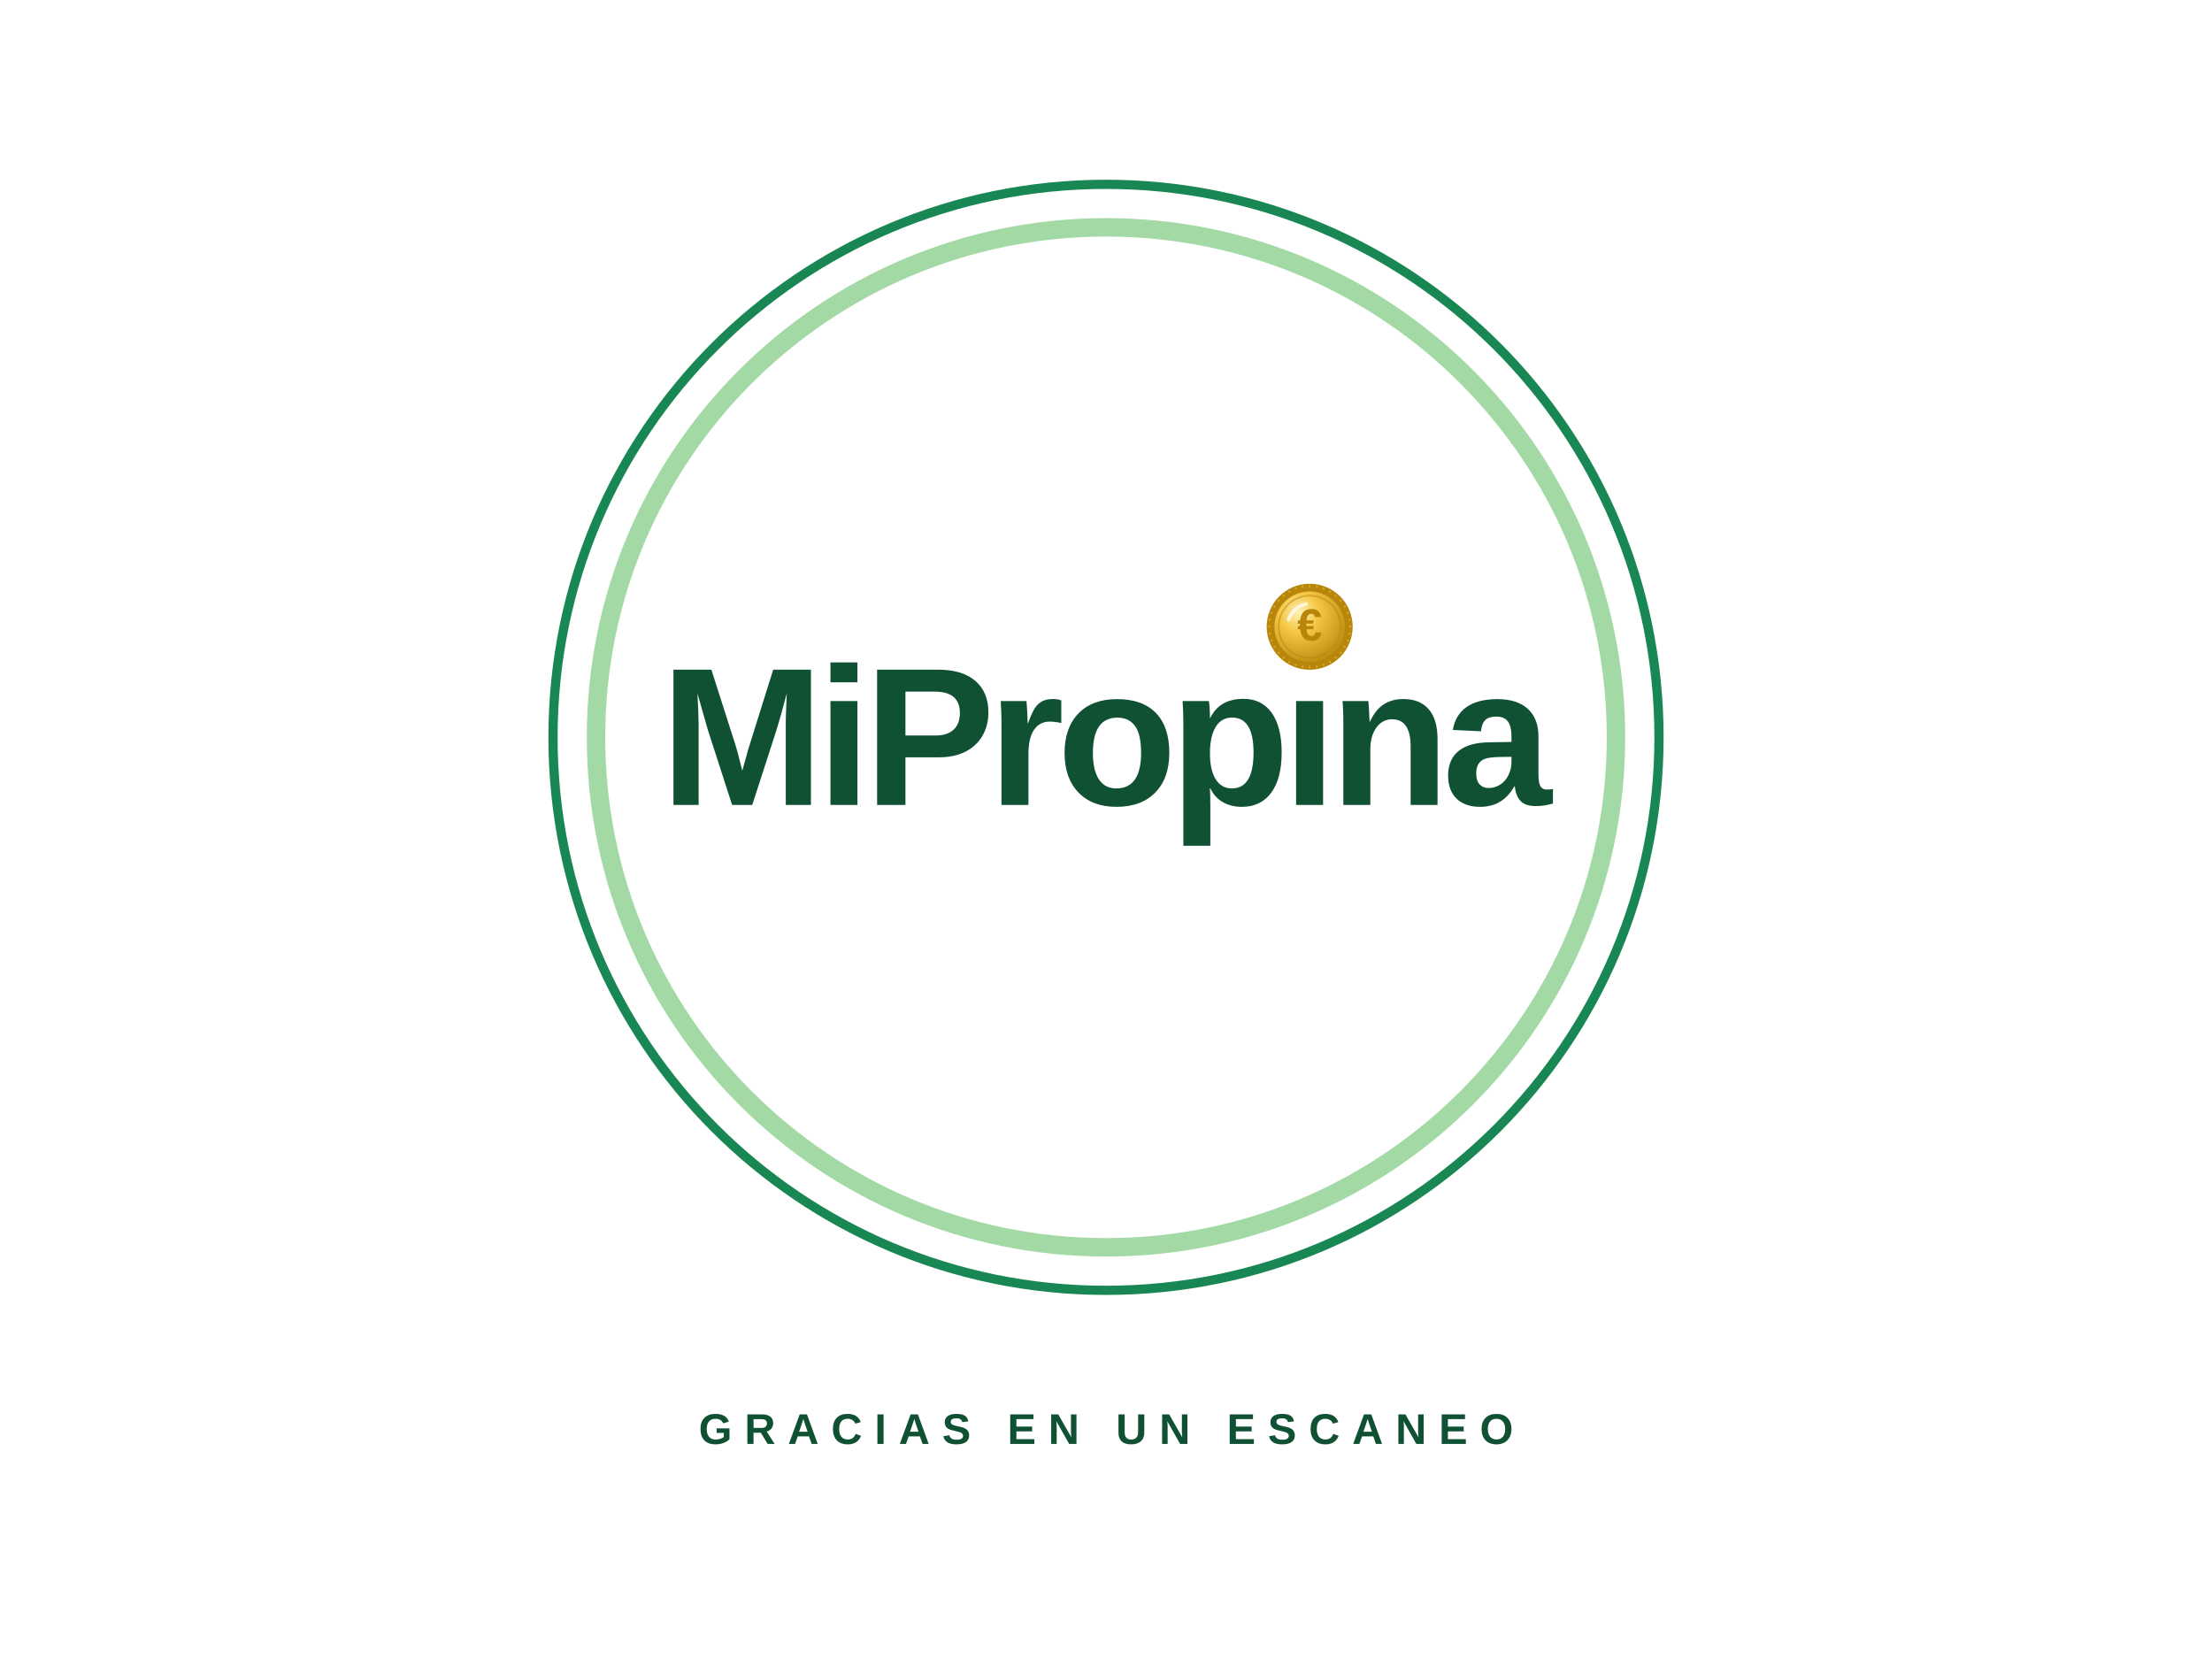
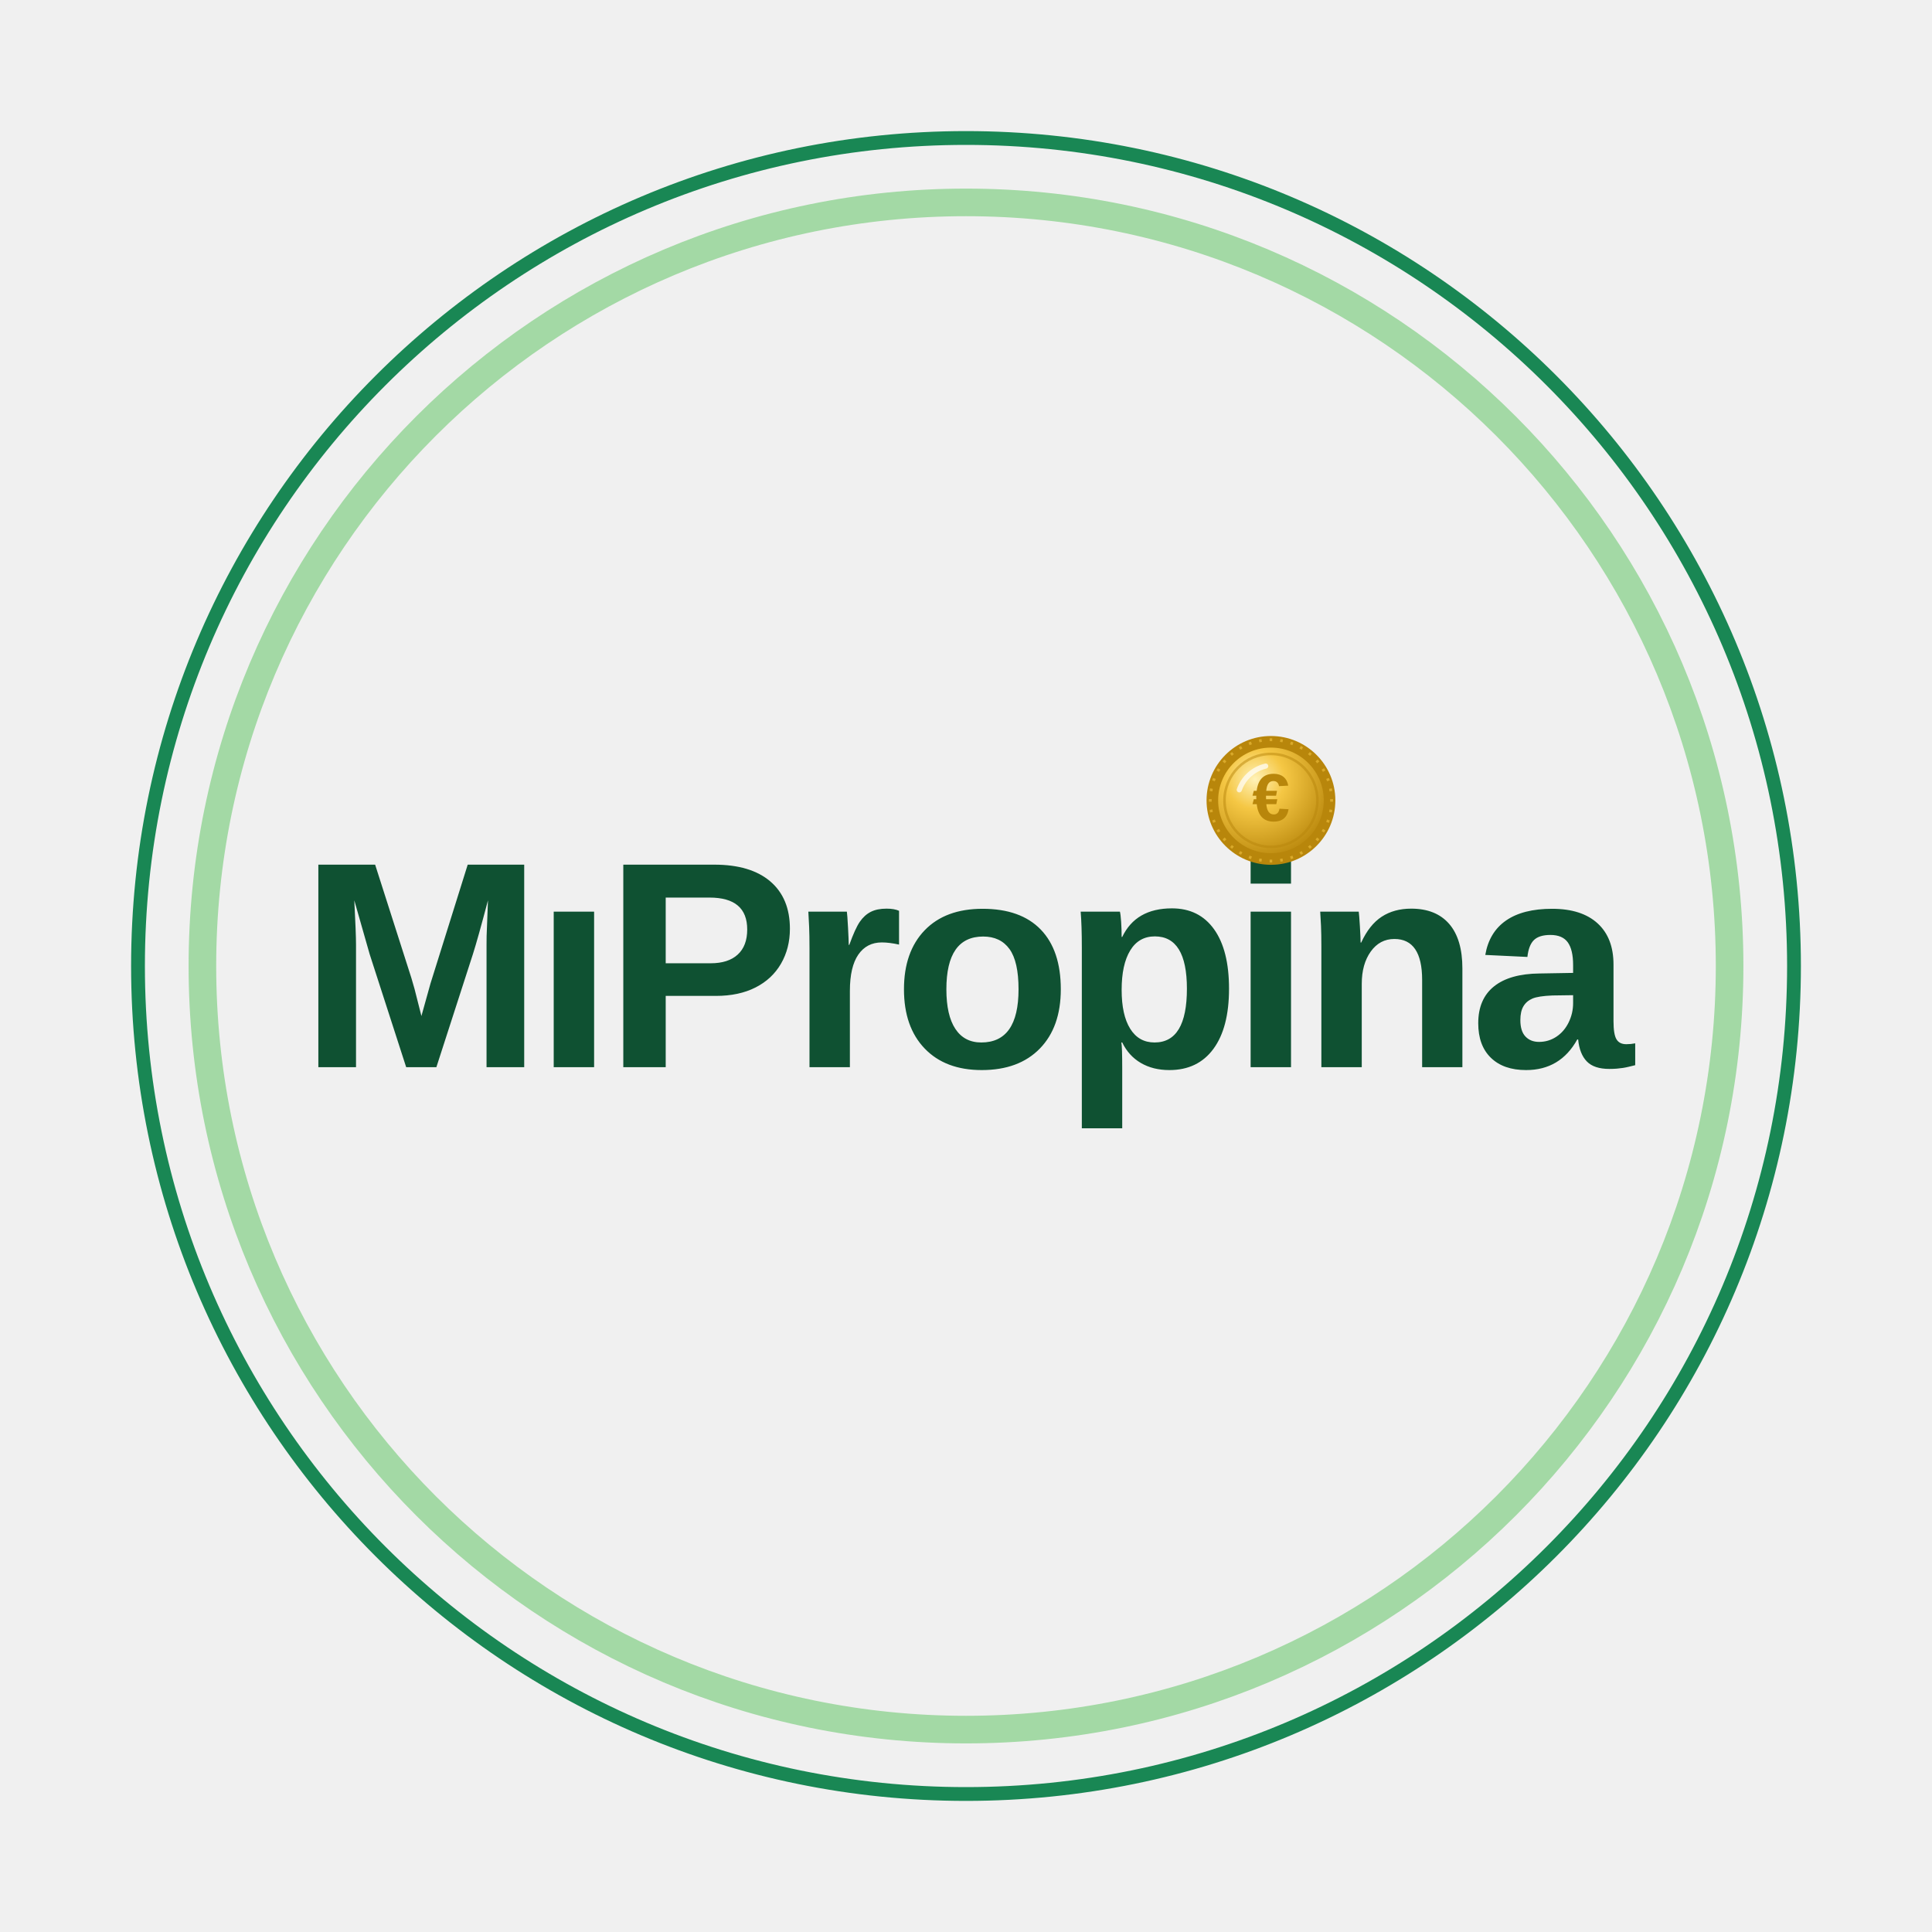
- <svg xmlns="http://www.w3.org/2000/svg" viewBox="0 0 720 540" width="720" height="540">
+ <svg xmlns="http://www.w3.org/2000/svg" viewBox="150 30 420 420" width="420" height="420">
  <defs>
    <radialGradient id="coin-verde" cx="35%" cy="30%" r="80%">
      <stop offset="0%" stop-color="#FFF2B8" />
      <stop offset="35%" stop-color="#F5C744" />
      <stop offset="100%" stop-color="#B8860B" />
    </radialGradient>
  </defs>
-   <rect width="720" height="540" fill="#FFFFFF" />
  <circle cx="360" cy="240" r="180" fill="none" stroke="#198754" stroke-width="3" />
  <circle cx="360" cy="240" r="166" fill="none" stroke="#A3D9A5" stroke-width="6" />
-   <text x="360" y="262" font-family="Inter Tight, Arial, sans-serif" font-size="64" font-weight="700" fill="#0F5132" text-anchor="middle" style="letter-spacing:-2.4px">MiPropina</text>
-   <rect x="415.29" y="210.00" width="22" height="14" fill="#FFFFFF" />
+   <text x="360" y="262" font-family="Inter Tight, Arial, sans-serif" font-size="64" font-weight="700" fill="#0F5132" text-anchor="middle" style="letter-spacing:-2.4px">MıPropina</text>
  <ellipse cx="426.294" cy="206.10" rx="13.30" ry="3.50" fill="rgba(0,0,0,0.18)" />
  <circle cx="426.294" cy="204" r="14" fill="#B8860B" />
  <line x1="439.79" y1="204.00" x2="439.17" y2="204.00" stroke="#F5C744" stroke-width="0.56" opacity="0.55" />
  <line x1="439.59" y1="206.34" x2="438.98" y2="206.24" stroke="#F5C744" stroke-width="0.56" opacity="0.55" />
  <line x1="438.98" y1="208.62" x2="438.40" y2="208.41" stroke="#F5C744" stroke-width="0.56" opacity="0.55" />
  <line x1="437.99" y1="210.75" x2="437.45" y2="210.44" stroke="#F5C744" stroke-width="0.56" opacity="0.55" />
  <line x1="436.64" y1="212.68" x2="436.16" y2="212.28" stroke="#F5C744" stroke-width="0.56" opacity="0.55" />
  <line x1="434.97" y1="214.34" x2="434.57" y2="213.87" stroke="#F5C744" stroke-width="0.56" opacity="0.55" />
  <line x1="433.04" y1="215.69" x2="432.73" y2="215.15" stroke="#F5C744" stroke-width="0.56" opacity="0.55" />
  <line x1="430.91" y1="216.69" x2="430.70" y2="216.10" stroke="#F5C744" stroke-width="0.56" opacity="0.55" />
  <line x1="428.64" y1="217.29" x2="428.53" y2="216.68" stroke="#F5C744" stroke-width="0.56" opacity="0.55" />
  <line x1="426.29" y1="217.50" x2="426.29" y2="216.88" stroke="#F5C744" stroke-width="0.56" opacity="0.55" />
  <line x1="423.95" y1="217.29" x2="424.06" y2="216.68" stroke="#F5C744" stroke-width="0.56" opacity="0.55" />
  <line x1="421.68" y1="216.69" x2="421.89" y2="216.10" stroke="#F5C744" stroke-width="0.56" opacity="0.55" />
  <line x1="419.54" y1="215.69" x2="419.85" y2="215.15" stroke="#F5C744" stroke-width="0.56" opacity="0.55" />
  <line x1="417.62" y1="214.34" x2="418.01" y2="213.87" stroke="#F5C744" stroke-width="0.56" opacity="0.55" />
  <line x1="415.95" y1="212.68" x2="416.43" y2="212.28" stroke="#F5C744" stroke-width="0.56" opacity="0.55" />
  <line x1="414.60" y1="210.75" x2="415.14" y2="210.44" stroke="#F5C744" stroke-width="0.56" opacity="0.55" />
  <line x1="413.61" y1="208.62" x2="414.19" y2="208.41" stroke="#F5C744" stroke-width="0.56" opacity="0.55" />
  <line x1="413.00" y1="206.34" x2="413.61" y2="206.24" stroke="#F5C744" stroke-width="0.56" opacity="0.55" />
  <line x1="412.79" y1="204.00" x2="413.41" y2="204.00" stroke="#F5C744" stroke-width="0.56" opacity="0.55" />
  <line x1="413.00" y1="201.66" x2="413.61" y2="201.76" stroke="#F5C744" stroke-width="0.56" opacity="0.55" />
  <line x1="413.61" y1="199.38" x2="414.19" y2="199.59" stroke="#F5C744" stroke-width="0.56" opacity="0.55" />
  <line x1="414.60" y1="197.25" x2="415.14" y2="197.56" stroke="#F5C744" stroke-width="0.56" opacity="0.55" />
  <line x1="415.95" y1="195.32" x2="416.43" y2="195.72" stroke="#F5C744" stroke-width="0.56" opacity="0.55" />
  <line x1="417.62" y1="193.66" x2="418.01" y2="194.13" stroke="#F5C744" stroke-width="0.56" opacity="0.55" />
  <line x1="419.54" y1="192.31" x2="419.85" y2="192.85" stroke="#F5C744" stroke-width="0.56" opacity="0.55" />
  <line x1="421.68" y1="191.31" x2="421.89" y2="191.90" stroke="#F5C744" stroke-width="0.56" opacity="0.55" />
  <line x1="423.95" y1="190.71" x2="424.06" y2="191.32" stroke="#F5C744" stroke-width="0.56" opacity="0.55" />
  <line x1="426.29" y1="190.50" x2="426.29" y2="191.12" stroke="#F5C744" stroke-width="0.56" opacity="0.55" />
  <line x1="428.64" y1="190.71" x2="428.53" y2="191.32" stroke="#F5C744" stroke-width="0.56" opacity="0.55" />
  <line x1="430.91" y1="191.31" x2="430.70" y2="191.90" stroke="#F5C744" stroke-width="0.56" opacity="0.55" />
  <line x1="433.04" y1="192.31" x2="432.73" y2="192.85" stroke="#F5C744" stroke-width="0.56" opacity="0.55" />
  <line x1="434.97" y1="193.66" x2="434.57" y2="194.13" stroke="#F5C744" stroke-width="0.56" opacity="0.55" />
  <line x1="436.64" y1="195.32" x2="436.16" y2="195.72" stroke="#F5C744" stroke-width="0.56" opacity="0.55" />
  <line x1="437.99" y1="197.25" x2="437.45" y2="197.56" stroke="#F5C744" stroke-width="0.56" opacity="0.55" />
  <line x1="438.98" y1="199.38" x2="438.40" y2="199.59" stroke="#F5C744" stroke-width="0.56" opacity="0.55" />
  <line x1="439.59" y1="201.66" x2="438.98" y2="201.76" stroke="#F5C744" stroke-width="0.56" opacity="0.55" />
  <circle cx="426.294" cy="204" r="11.48" fill="url(#coin-verde)" />
  <circle cx="426.294" cy="204" r="10.10" fill="none" stroke="#B8860B" stroke-width="0.56" opacity="0.5" />
  <path d="M 419.41 201.70 A 8.04 8.04 0 0 1 425.15 196.54" stroke="rgba(255,255,255,0.7)" stroke-width="1.12" fill="none" stroke-linecap="round" />
  <text x="426.294" y="208.48" font-size="14.70" font-weight="800" fill="#B8860B" text-anchor="middle" font-family="Inter Tight, Arial, sans-serif" style="letter-spacing:-0.05em">€</text>
-   <text x="360" y="470" font-family="Inter Tight, Arial, sans-serif" font-size="14" font-weight="600" fill="#0F5132" text-anchor="middle" style="letter-spacing:4px">GRACIAS EN UN ESCANEO</text>
</svg>
